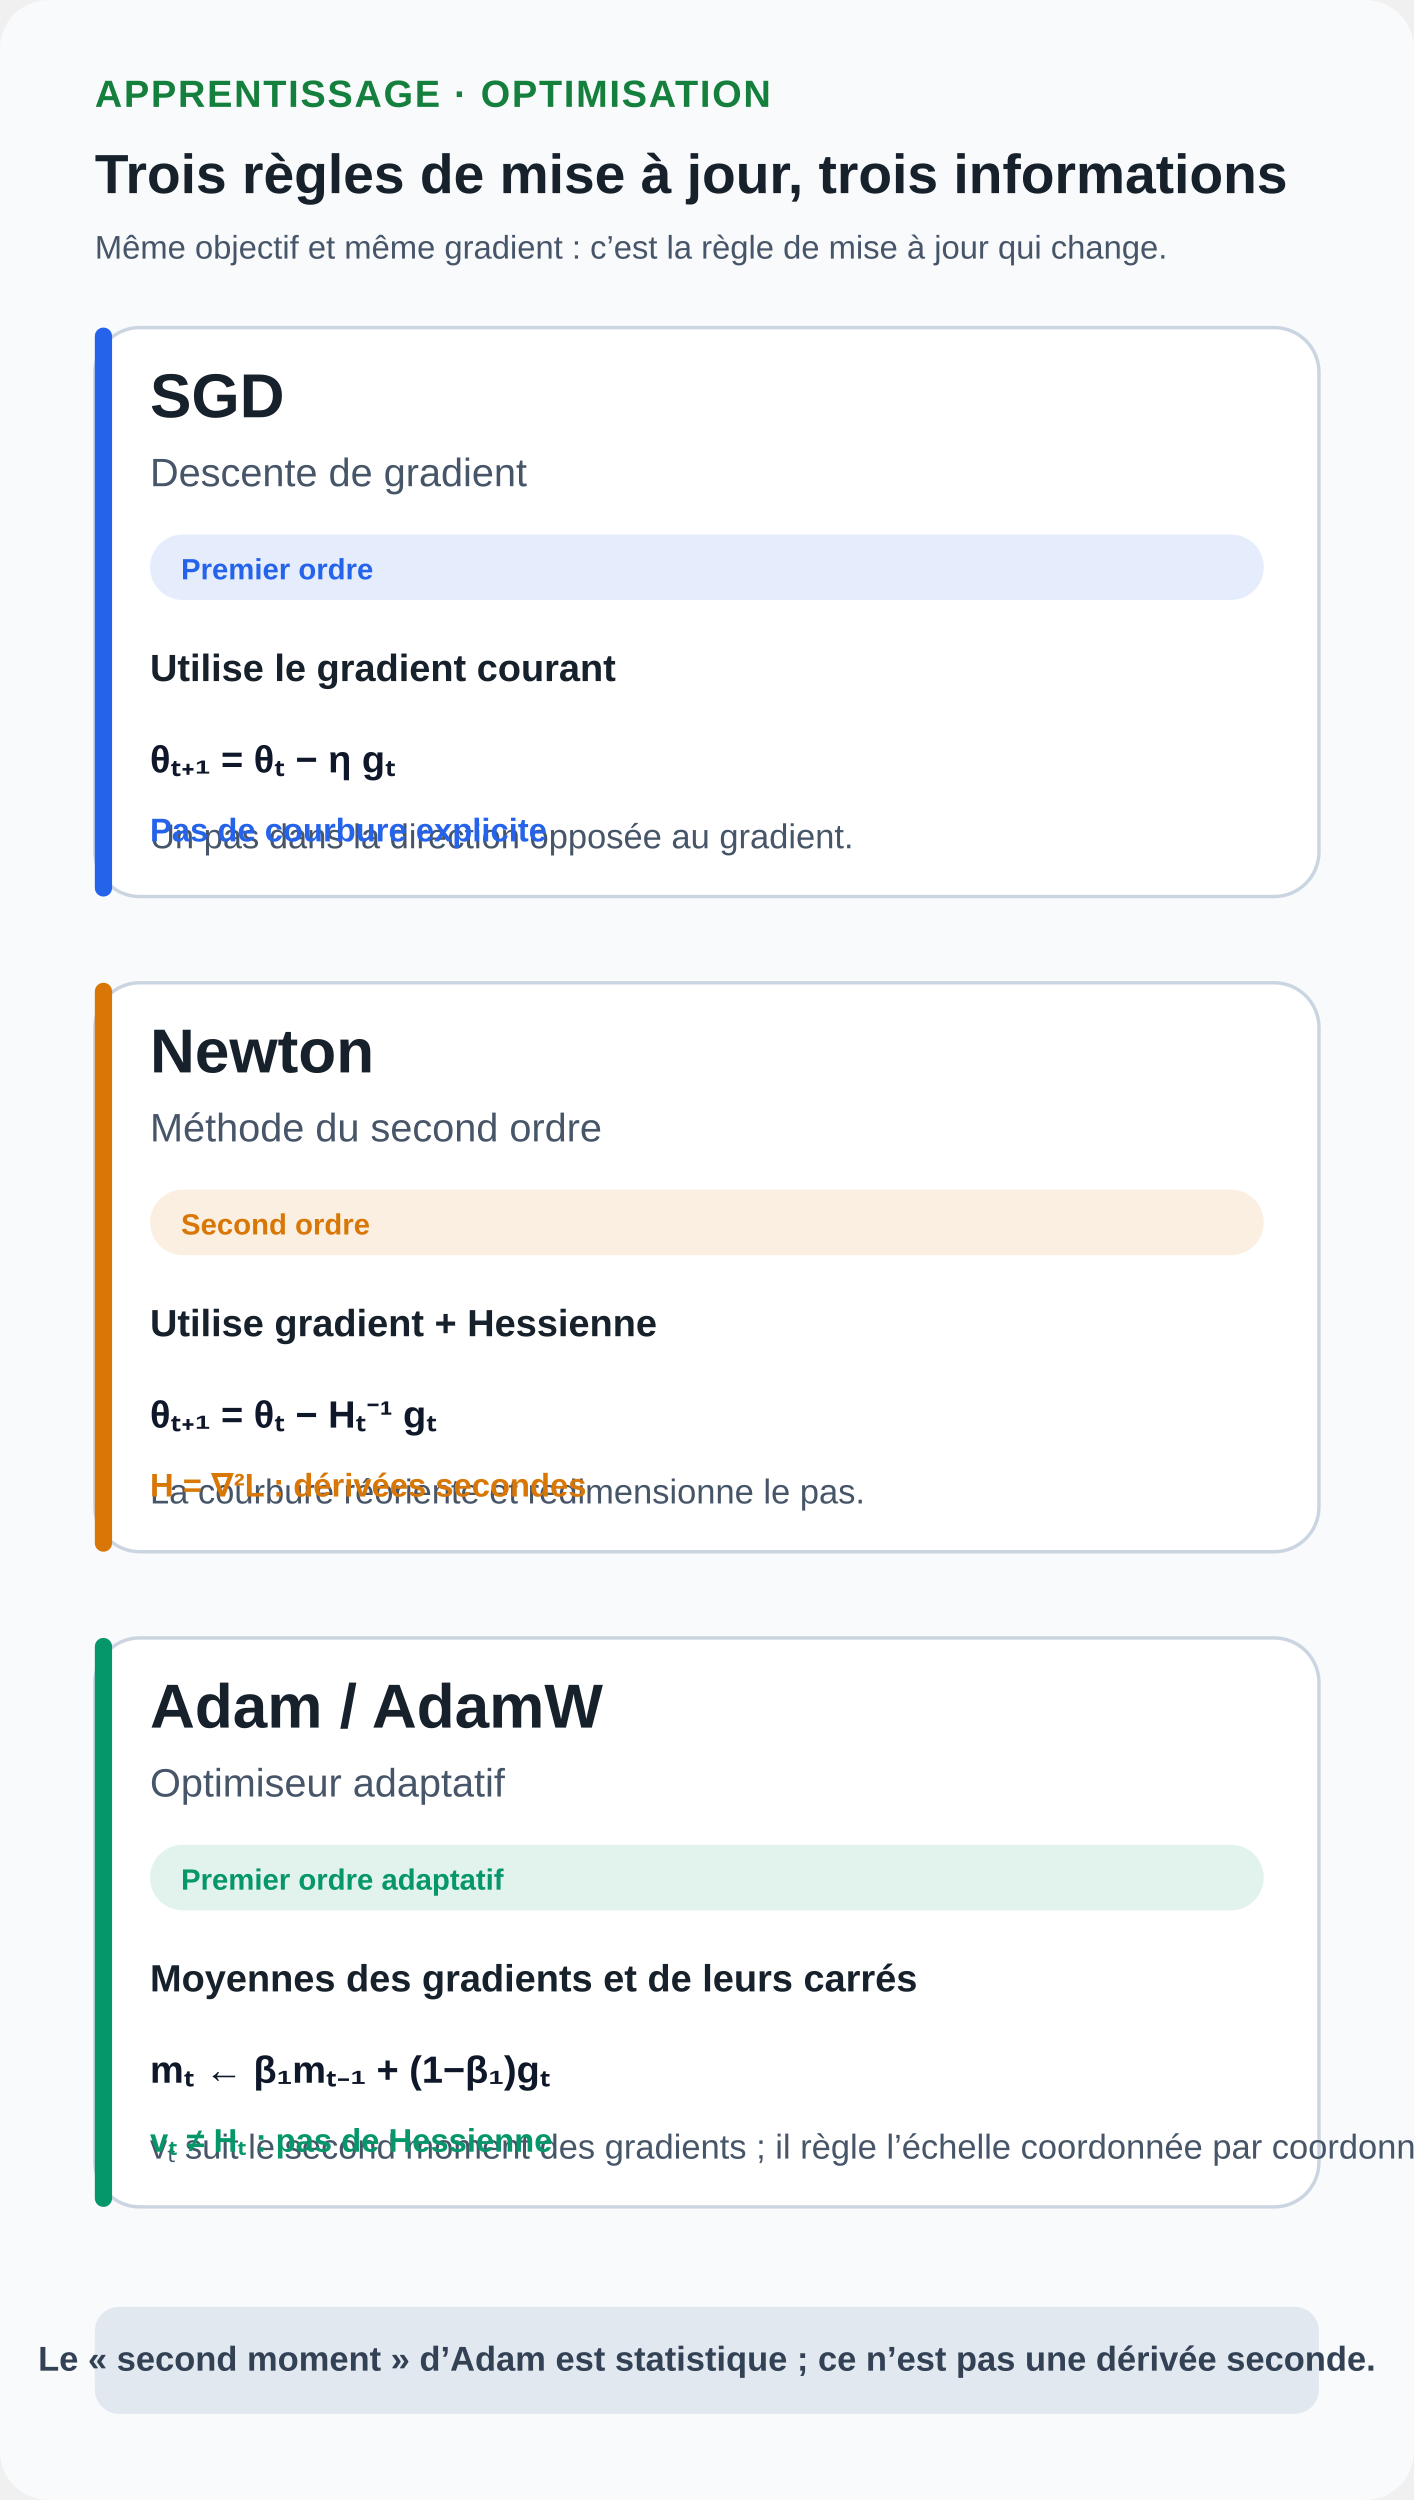
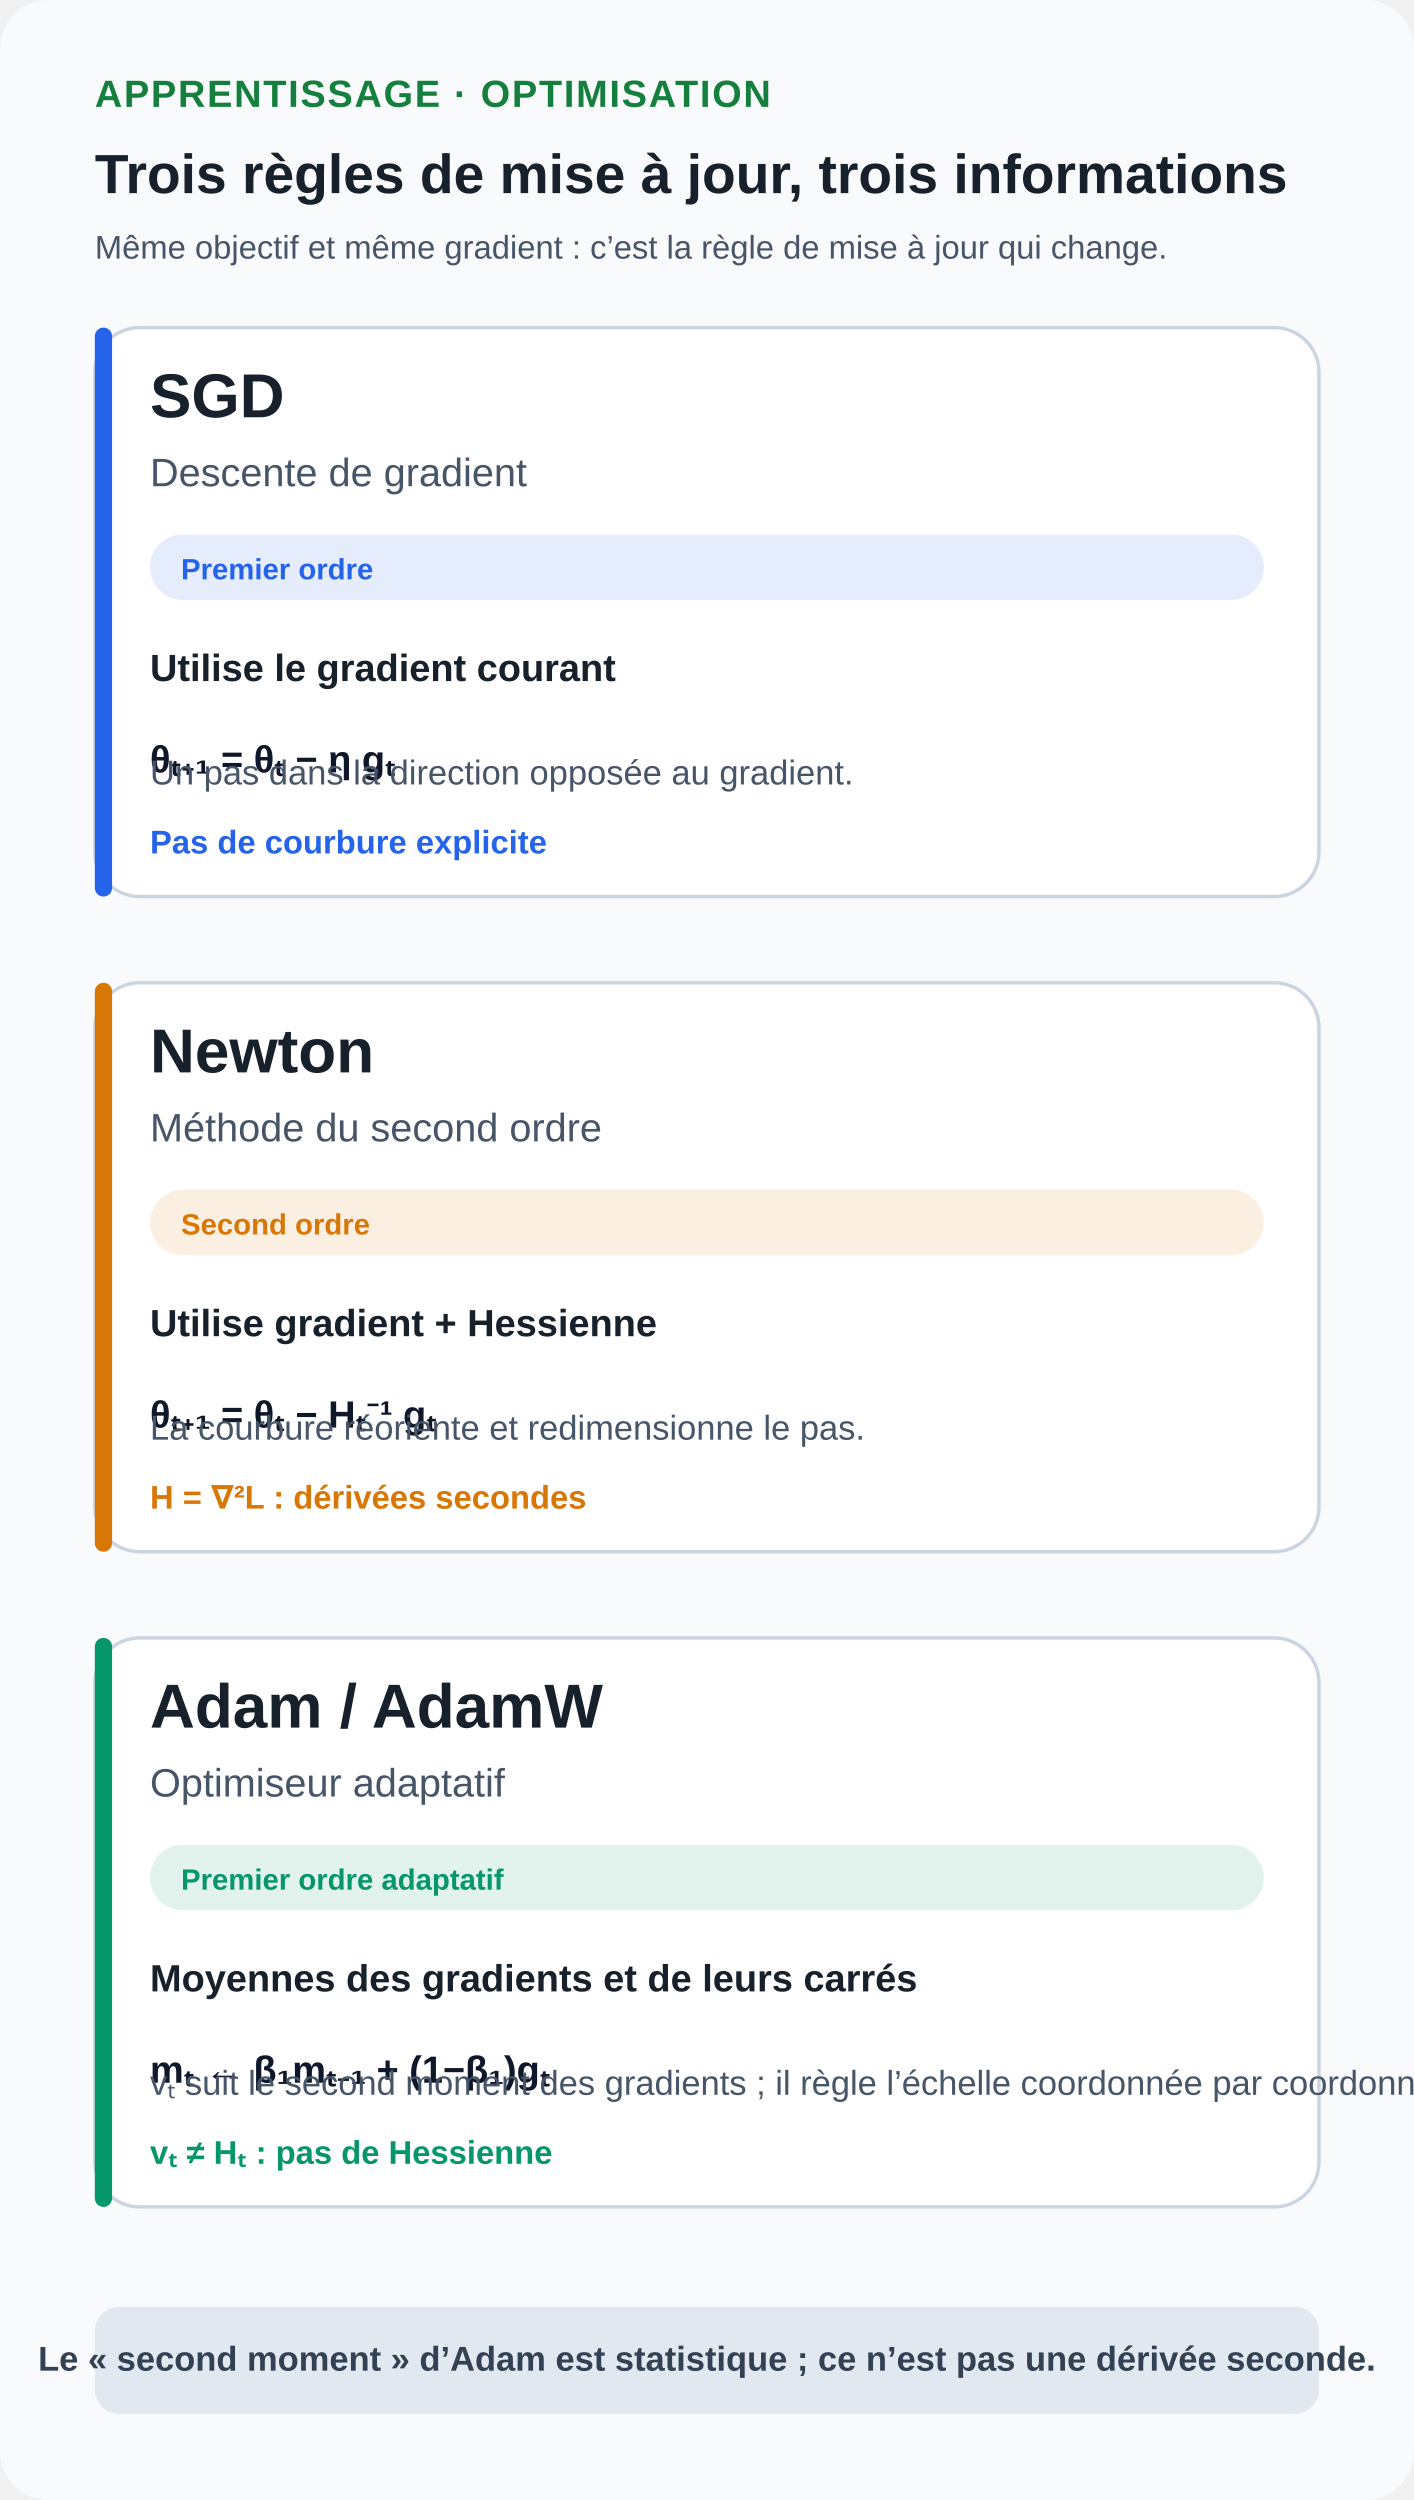
<svg xmlns="http://www.w3.org/2000/svg" width="820" height="1450" viewBox="0 0 820 1450" role="img" aria-labelledby="title desc">
  <rect width="820" height="1450" rx="28" fill="#f8fafc" />
  <text x="55" y="62" font-family="Arial,sans-serif" font-size="22" font-weight="700" letter-spacing="1" fill="#15803d">APPRENTISSAGE · OPTIMISATION</text>
  <text x="55" y="112" font-family="Arial,sans-serif" font-size="32" font-weight="700" fill="#17212b">Trois règles de mise à jour, trois informations</text>
  <text x="55" y="150" font-family="Arial,sans-serif" font-size="19" fill="#475569">Même objectif et même gradient : c’est la règle de mise à jour qui change.</text>
  <rect x="55" y="190" width="710" height="330" rx="26" fill="#ffffff" stroke="#cbd5e1" stroke-width="2" />
  <rect x="55" y="190" width="10" height="330" rx="5" fill="#2563eb" />
  <text x="87" y="242" font-family="Arial,sans-serif" font-size="36" font-weight="700" fill="#17212b">SGD</text>
  <text x="87" y="282" font-family="Arial,sans-serif" font-size="23" fill="#475569">Descente de gradient</text>
  <rect x="87" y="310" width="646" height="38" rx="19" fill="#2563eb" opacity=".12" />
  <text x="105" y="336" font-family="Arial,sans-serif" font-size="17" font-weight="700" fill="#2563eb">Premier ordre</text>
  <text x="87" y="395" font-family="Arial,sans-serif" font-size="22" font-weight="700" fill="#17212b">Utilise le gradient courant</text>
  <text x="87" y="448" font-family="Arial,sans-serif" font-size="22" font-weight="700" fill="#0f172a">θₜ₊₁ = θₜ − η gₜ</text>
-   <text x="87" y="492" font-family="Arial,sans-serif" font-size="20" fill="#475569">Un pas dans la direction opposée au gradient.</text>
-   <text x="87" y="488" font-family="Arial,sans-serif" font-size="19" font-weight="700" fill="#2563eb">Pas de courbure explicite</text>
+   <text x="87" y="455" font-family="Arial,sans-serif" font-size="20" fill="#475569">Un pas dans la direction opposée au gradient.</text>
+   <text x="87" y="495" font-family="Arial,sans-serif" font-size="19" font-weight="700" fill="#2563eb">Pas de courbure explicite</text>
  <rect x="55" y="570" width="710" height="330" rx="26" fill="#ffffff" stroke="#cbd5e1" stroke-width="2" />
  <rect x="55" y="570" width="10" height="330" rx="5" fill="#d97706" />
  <text x="87" y="622" font-family="Arial,sans-serif" font-size="36" font-weight="700" fill="#17212b">Newton</text>
  <text x="87" y="662" font-family="Arial,sans-serif" font-size="23" fill="#475569">Méthode du second ordre</text>
  <rect x="87" y="690" width="646" height="38" rx="19" fill="#d97706" opacity=".12" />
  <text x="105" y="716" font-family="Arial,sans-serif" font-size="17" font-weight="700" fill="#d97706">Second ordre</text>
  <text x="87" y="775" font-family="Arial,sans-serif" font-size="22" font-weight="700" fill="#17212b">Utilise gradient + Hessienne</text>
  <text x="87" y="828" font-family="Arial,sans-serif" font-size="22" font-weight="700" fill="#0f172a">θₜ₊₁ = θₜ − Hₜ⁻¹ gₜ</text>
-   <text x="87" y="872" font-family="Arial,sans-serif" font-size="20" fill="#475569">La courbure réoriente et redimensionne le pas.</text>
-   <text x="87" y="868" font-family="Arial,sans-serif" font-size="19" font-weight="700" fill="#d97706">H = ∇²L : dérivées secondes</text>
+   <text x="87" y="835" font-family="Arial,sans-serif" font-size="20" fill="#475569">La courbure réoriente et redimensionne le pas.</text>
+   <text x="87" y="875" font-family="Arial,sans-serif" font-size="19" font-weight="700" fill="#d97706">H = ∇²L : dérivées secondes</text>
  <rect x="55" y="950" width="710" height="330" rx="26" fill="#ffffff" stroke="#cbd5e1" stroke-width="2" />
  <rect x="55" y="950" width="10" height="330" rx="5" fill="#059669" />
  <text x="87" y="1002" font-family="Arial,sans-serif" font-size="36" font-weight="700" fill="#17212b">Adam / AdamW</text>
  <text x="87" y="1042" font-family="Arial,sans-serif" font-size="23" fill="#475569">Optimiseur adaptatif</text>
  <rect x="87" y="1070" width="646" height="38" rx="19" fill="#059669" opacity=".12" />
  <text x="105" y="1096" font-family="Arial,sans-serif" font-size="17" font-weight="700" fill="#059669">Premier ordre adaptatif</text>
  <text x="87" y="1155" font-family="Arial,sans-serif" font-size="22" font-weight="700" fill="#17212b">Moyennes des gradients et de leurs carrés</text>
  <text x="87" y="1208" font-family="Arial,sans-serif" font-size="22" font-weight="700" fill="#0f172a">mₜ ← β₁mₜ₋₁ + (1−β₁)gₜ</text>
-   <text x="87" y="1252" font-family="Arial,sans-serif" font-size="20" fill="#475569">vₜ suit le second moment des gradients ; il règle l’échelle coordonnée par coordonnée.</text>
-   <text x="87" y="1248" font-family="Arial,sans-serif" font-size="19" font-weight="700" fill="#059669">vₜ ≠ Hₜ : pas de Hessienne</text>
+   <text x="87" y="1215" font-family="Arial,sans-serif" font-size="20" fill="#475569">vₜ suit le second moment des gradients ; il règle l’échelle coordonnée par coordonnée.</text>
+   <text x="87" y="1255" font-family="Arial,sans-serif" font-size="19" font-weight="700" fill="#059669">vₜ ≠ Hₜ : pas de Hessienne</text>
  <rect x="55" y="1338" width="710" height="62" rx="14" fill="#e2e8f0" />
  <text x="410" y="1375" text-anchor="middle" font-family="Arial,sans-serif" font-size="20" font-weight="700" fill="#334155">Le « second moment » d’Adam est statistique ; ce n’est pas une dérivée seconde.</text>
</svg>
